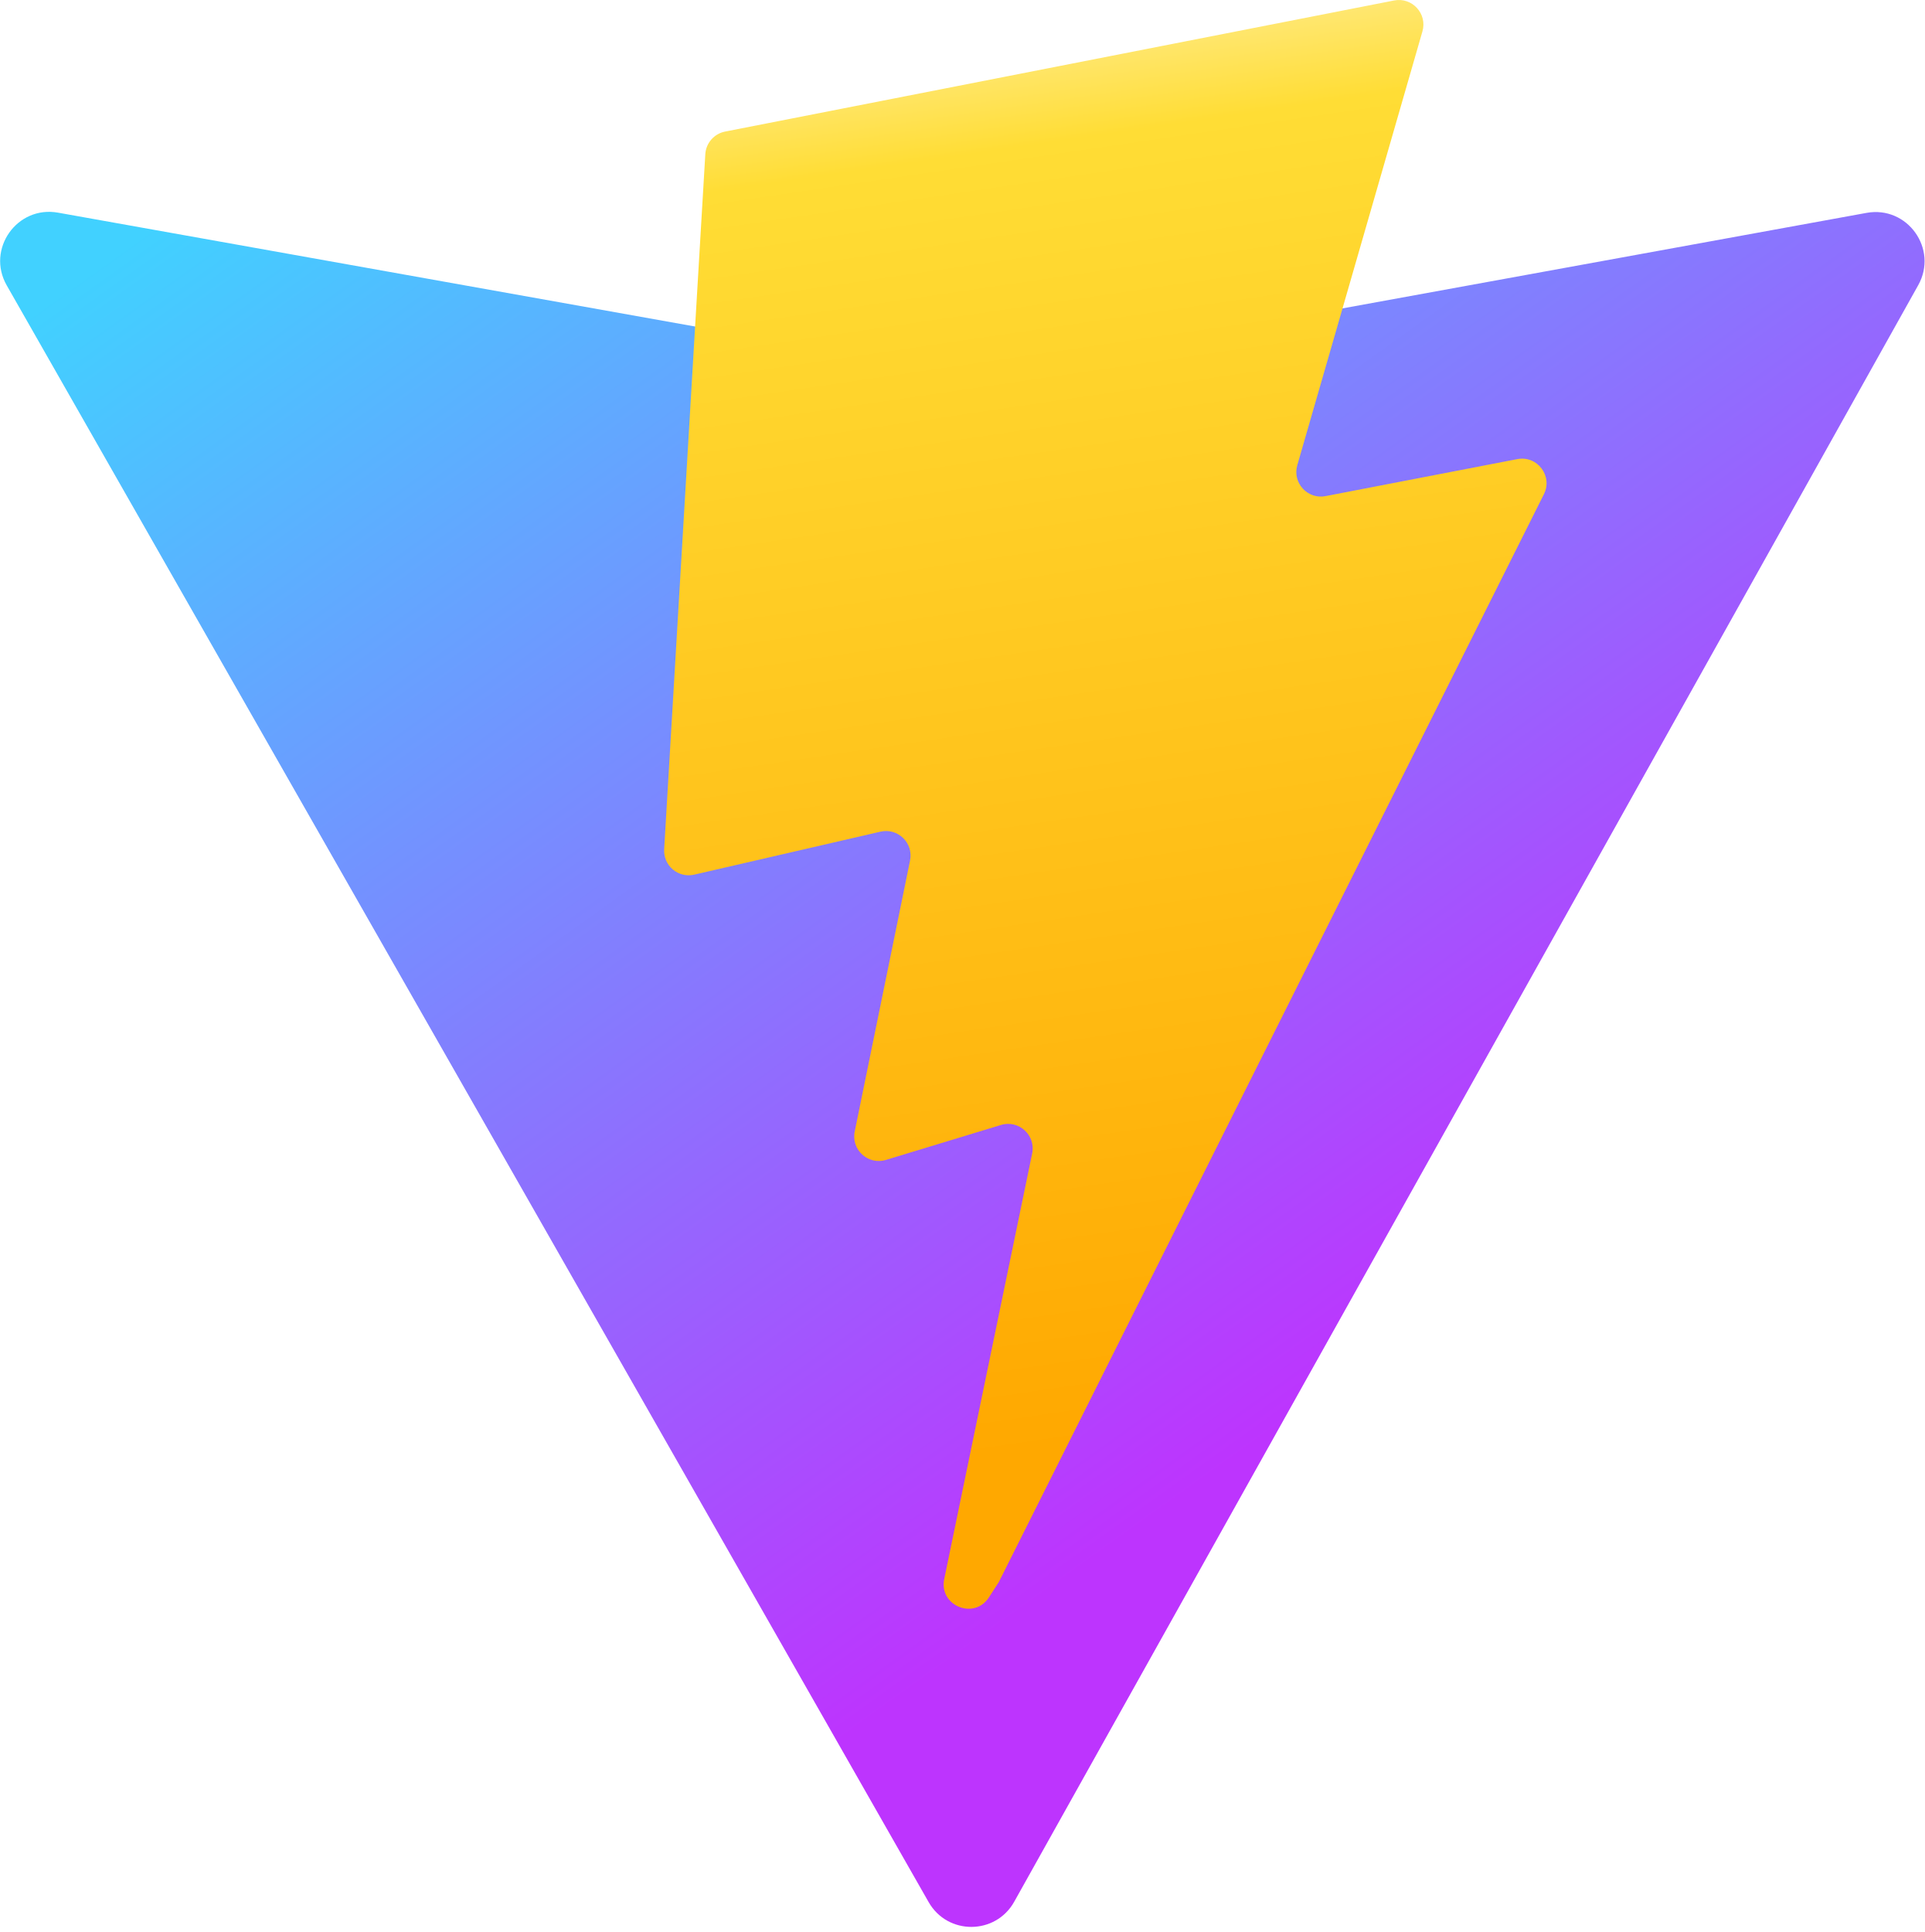
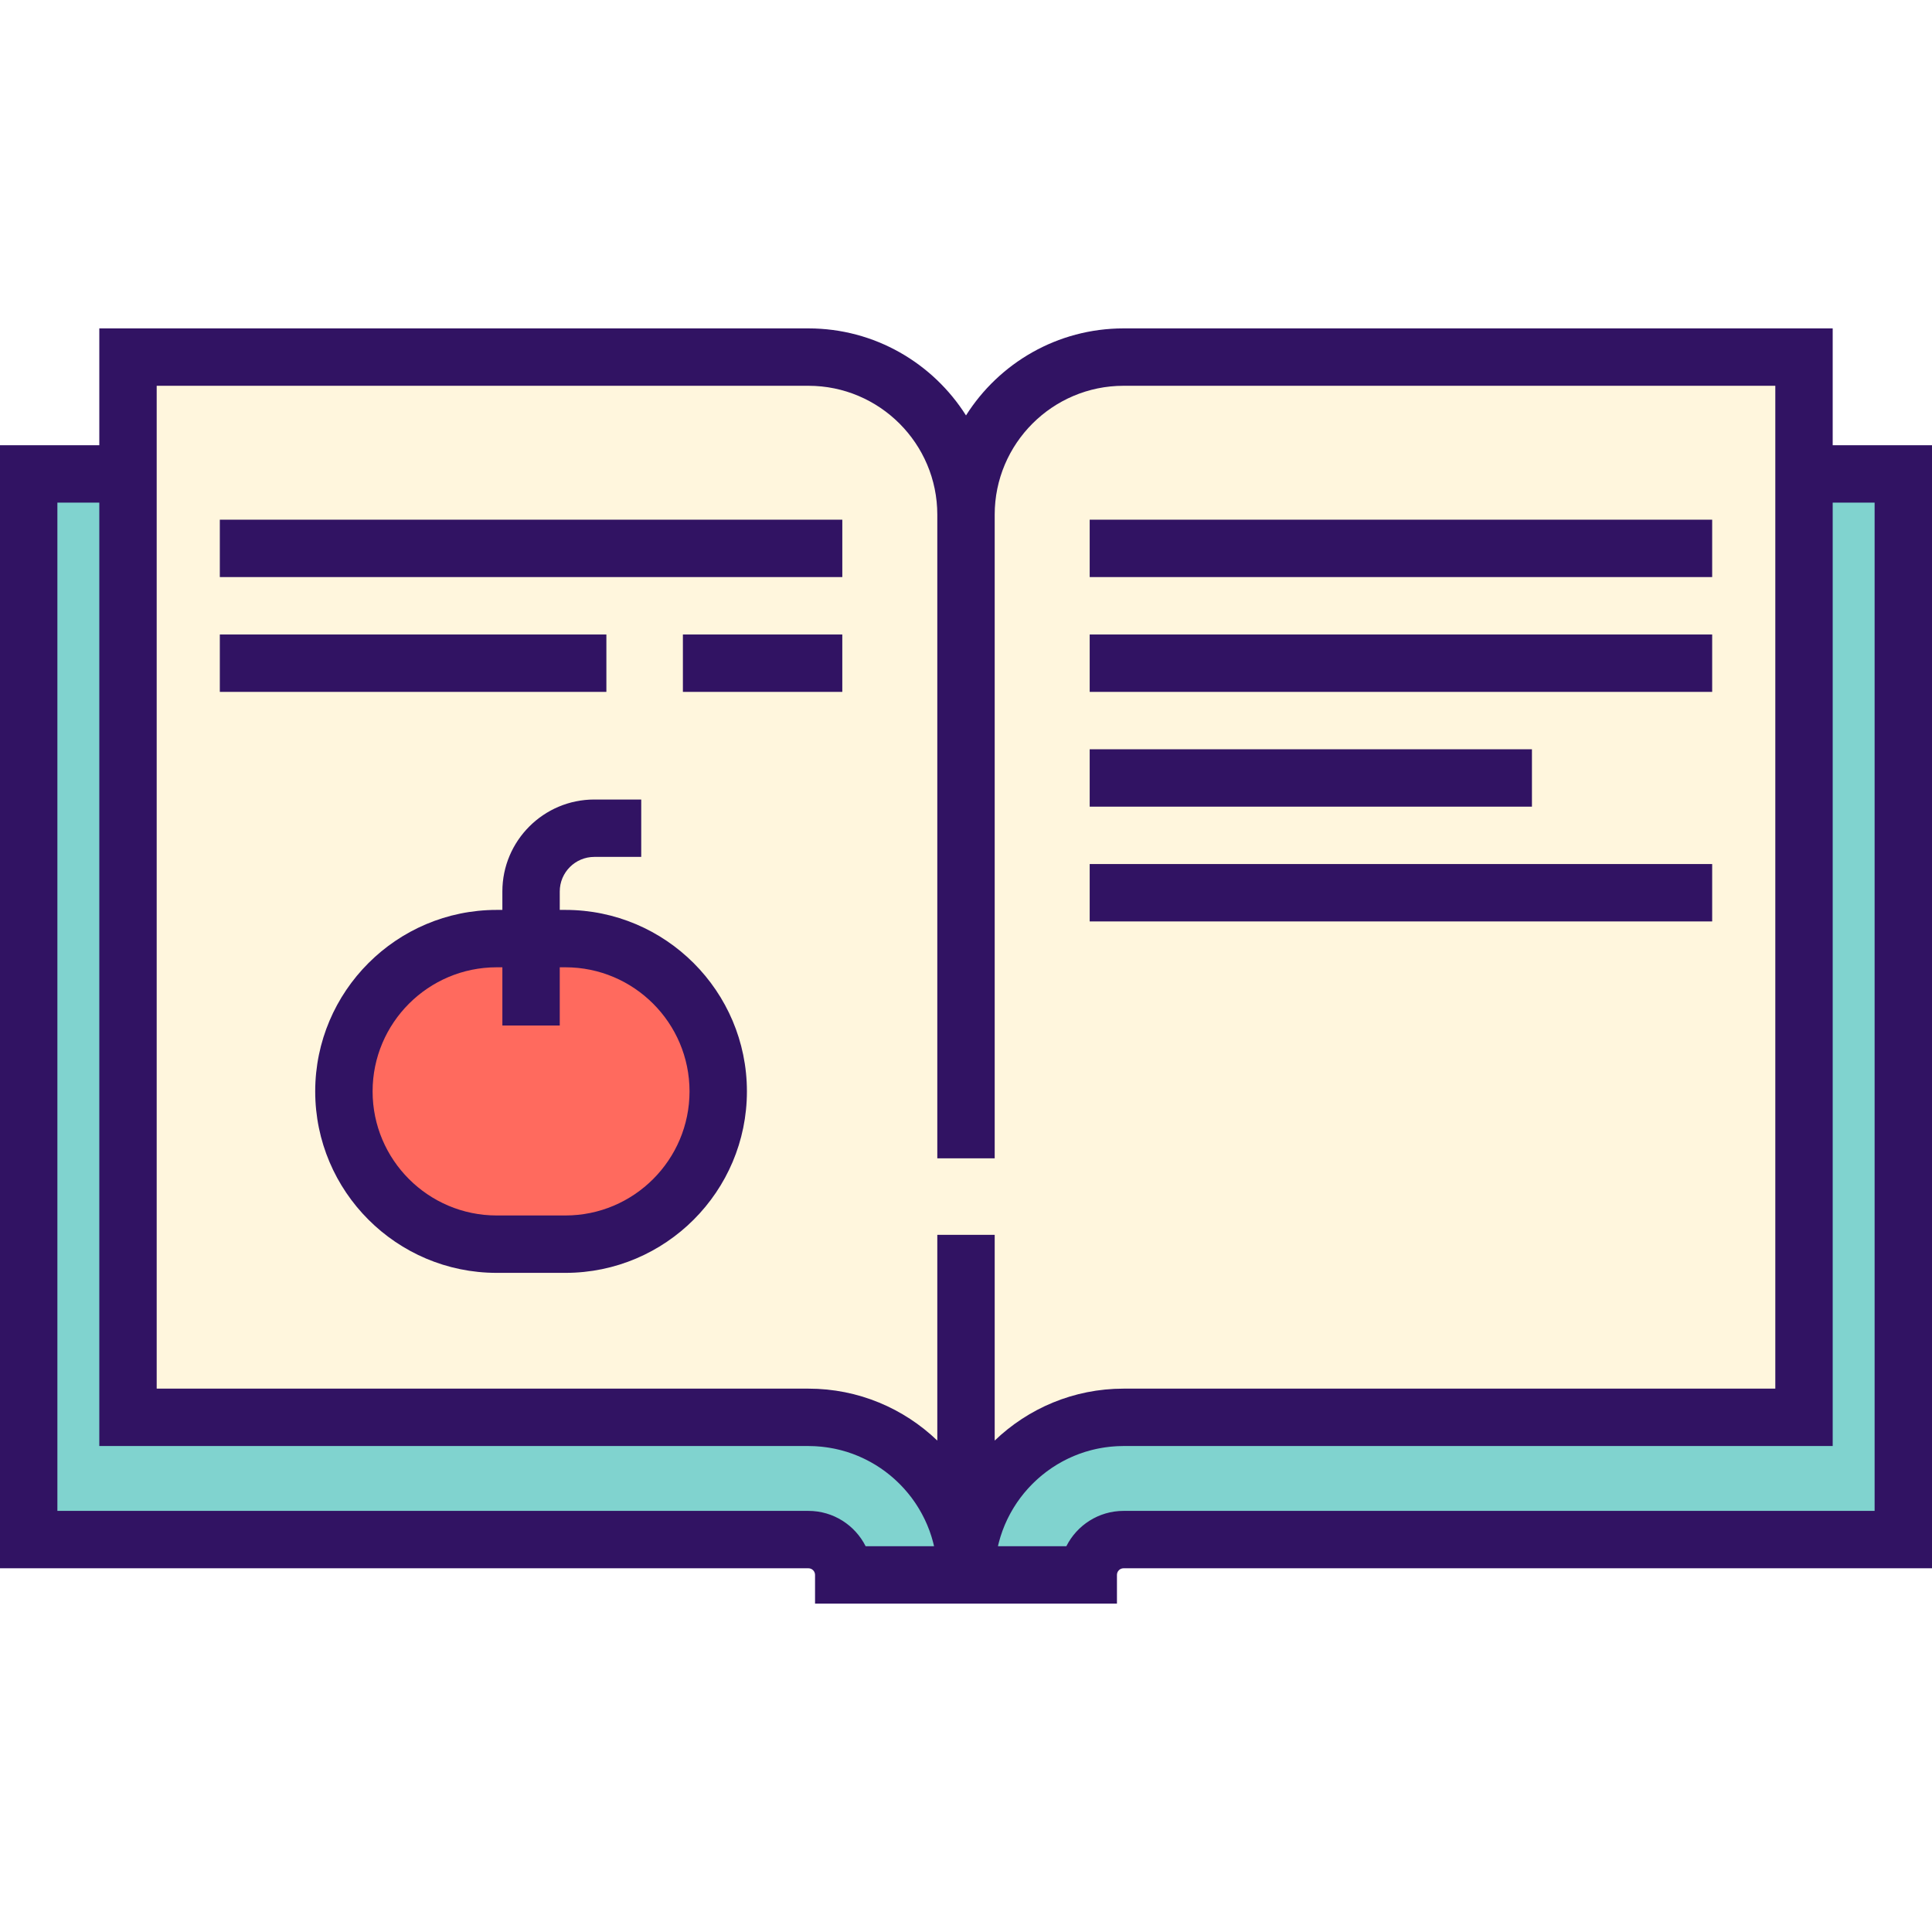
- <svg xmlns="http://www.w3.org/2000/svg" aria-hidden="true" role="img" class="iconify iconify--logos" width="31.88" height="32" preserveAspectRatio="xMidYMid meet" viewBox="0 0 256 257">
-   <defs>
-     <linearGradient id="IconifyId1813088fe1fbc01fb466" x1="-.828%" x2="57.636%" y1="7.652%" y2="78.411%">
-       <stop offset="0%" stop-color="#41D1FF" />
-       <stop offset="100%" stop-color="#BD34FE" />
-     </linearGradient>
-     <linearGradient id="IconifyId1813088fe1fbc01fb467" x1="43.376%" x2="50.316%" y1="2.242%" y2="89.03%">
-       <stop offset="0%" stop-color="#FFEA83" />
-       <stop offset="8.333%" stop-color="#FFDD35" />
-       <stop offset="100%" stop-color="#FFA800" />
-     </linearGradient>
-   </defs>
-   <path fill="url(#IconifyId1813088fe1fbc01fb466)" d="M255.153 37.938L134.897 252.976c-2.483 4.44-8.862 4.466-11.382.048L.875 37.958c-2.746-4.814 1.371-10.646 6.827-9.67l120.385 21.517a6.537 6.537 0 0 0 2.322-.004l117.867-21.483c5.438-.991 9.574 4.796 6.877 9.62Z" />
-   <path fill="url(#IconifyId1813088fe1fbc01fb467)" d="M185.432.063L96.44 17.501a3.268 3.268 0 0 0-2.634 3.014l-5.474 92.456a3.268 3.268 0 0 0 3.997 3.378l24.777-5.718c2.318-.535 4.413 1.507 3.936 3.838l-7.361 36.047c-.495 2.426 1.782 4.5 4.151 3.78l15.304-4.649c2.372-.72 4.652 1.36 4.15 3.788l-11.698 56.621c-.732 3.542 3.979 5.473 5.943 2.437l1.313-2.028l72.516-144.72c1.215-2.423-.88-5.186-3.54-4.672l-25.505 4.922c-2.396.462-4.435-1.77-3.759-4.114l16.646-57.705c.677-2.35-1.37-4.583-3.769-4.113Z" />
+ <svg xmlns="http://www.w3.org/2000/svg" version="1.1" id="Layer_1" viewBox="0 0 512 512" xml:space="preserve">
+   <path style="fill:#80D3CF;" d="M478.08,125.592v250.016H297.76c-23.063,0-41.76,18.697-41.76,41.76  c0-23.063-18.697-41.76-41.76-41.76H33.92V125.592H7.604v282.414H214.24c5.162,0,9.36,4.2,9.36,9.362l0,0h64.799l0,0  c0-5.163,4.199-9.362,9.361-9.362h206.636V125.592H478.08z" />
+   <path style="fill:#FFF6DD;" d="M256,417.368c0-23.063,18.697-41.76,41.76-41.76h180.32V94.632H297.76  c-23.063,0-41.76,18.695-41.76,41.76l0,0c-0.001-23.065-18.697-41.76-41.76-41.76H33.92v280.977h180.32  C237.303,375.608,256,394.305,256,417.368" />
+   <path style="fill:#FF6A5E;" d="M131.628,248.74c-22.362,0-40.488,18.127-40.488,40.489s18.127,40.489,40.488,40.489h18.22  c22.362,0,40.489-18.127,40.489-40.489s-18.127-40.489-40.489-40.489L131.628,248.74L131.628,248.74z" />
+   <g>
+     <path style="fill:#311363;" d="M485.684,117.988v-30.96H297.76c-17.56,0-33.007,9.216-41.76,23.065   c-8.753-13.849-24.2-23.065-41.76-23.065H26.316v30.96H0V415.61h214.24c0.968,0,1.756,0.789,1.756,1.758v7.604h80.007v-7.604   c0-0.969,0.788-1.758,1.756-1.758H512V117.988H485.684z M41.524,102.236H214.24c18.833,0,34.155,15.322,34.156,34.156v170.576   h15.208V136.392c0-18.833,15.322-34.156,34.156-34.156h172.716v15.752v250.016H297.76c-13.244,0-25.282,5.246-34.156,13.764v-54.52   h-15.208v54.52c-8.874-8.518-20.912-13.764-34.156-13.764H41.524V117.988V102.236z M214.24,400.402H15.208V133.196h11.108v250.016   H214.24c0.552,0,1.1,0.016,1.645,0.042c0.176,0.009,0.351,0.023,0.527,0.034c0.368,0.023,0.735,0.05,1.1,0.084   c0.207,0.02,0.412,0.045,0.616,0.067c0.335,0.039,0.667,0.08,0.999,0.128c0.21,0.029,0.42,0.063,0.629,0.097   c0.327,0.054,0.654,0.112,0.978,0.175c0.203,0.039,0.405,0.077,0.606,0.12c0.342,0.072,0.681,0.153,1.02,0.235   c0.176,0.044,0.354,0.083,0.529,0.13c0.435,0.114,0.866,0.237,1.295,0.368c0.074,0.022,0.149,0.042,0.222,0.064   c0.5,0.156,0.995,0.324,1.485,0.503c0.148,0.055,0.294,0.114,0.441,0.17c0.341,0.13,0.68,0.262,1.015,0.401   c0.181,0.075,0.36,0.155,0.54,0.234c0.299,0.131,0.596,0.265,0.89,0.403c0.187,0.088,0.371,0.178,0.555,0.27   c0.286,0.142,0.57,0.287,0.852,0.437c0.179,0.095,0.358,0.191,0.535,0.288c0.291,0.161,0.578,0.327,0.864,0.497   c0.159,0.095,0.319,0.188,0.478,0.283c0.34,0.209,0.673,0.426,1.006,0.646c0.096,0.064,0.196,0.125,0.292,0.191   c0.425,0.288,0.842,0.585,1.253,0.892c0.109,0.081,0.216,0.168,0.324,0.25c0.299,0.229,0.596,0.459,0.887,0.698   c0.147,0.12,0.291,0.244,0.436,0.367c0.248,0.21,0.494,0.422,0.736,0.638c0.151,0.136,0.3,0.274,0.449,0.412   c0.231,0.214,0.46,0.433,0.685,0.654c0.145,0.142,0.289,0.283,0.431,0.428c0.228,0.232,0.452,0.468,0.673,0.707   c0.129,0.139,0.26,0.275,0.386,0.416c0.248,0.276,0.491,0.56,0.731,0.844c0.091,0.107,0.186,0.213,0.275,0.321   c0.325,0.396,0.642,0.798,0.95,1.208c0.064,0.085,0.124,0.173,0.187,0.259c0.241,0.328,0.479,0.659,0.709,0.996   c0.101,0.149,0.199,0.302,0.299,0.453c0.185,0.279,0.367,0.561,0.542,0.846c0.105,0.17,0.207,0.343,0.309,0.515   c0.164,0.275,0.324,0.554,0.481,0.834c0.098,0.176,0.196,0.354,0.291,0.532c0.154,0.288,0.302,0.579,0.447,0.872   c0.086,0.173,0.174,0.347,0.258,0.522c0.155,0.326,0.303,0.657,0.448,0.991c0.063,0.145,0.13,0.287,0.192,0.433   c0.202,0.48,0.394,0.963,0.574,1.454c0.02,0.056,0.038,0.112,0.058,0.167c0.157,0.436,0.307,0.876,0.447,1.32   c0.053,0.165,0.099,0.334,0.149,0.501c0.1,0.338,0.199,0.676,0.29,1.018c0.052,0.194,0.098,0.389,0.147,0.584   c0.045,0.184,0.086,0.369,0.128,0.554h-18.129C226.611,404.216,220.863,400.402,214.24,400.402z M496.792,400.402H297.76   c-6.623,0-12.371,3.815-15.163,9.362h-18.129c0.043-0.185,0.083-0.37,0.128-0.554c0.048-0.195,0.095-0.39,0.147-0.584   c0.09-0.342,0.189-0.68,0.29-1.018c0.05-0.167,0.096-0.336,0.149-0.501c0.14-0.444,0.29-0.884,0.447-1.32   c0.02-0.056,0.038-0.112,0.058-0.167c0.18-0.49,0.373-0.974,0.574-1.454c0.061-0.146,0.128-0.288,0.192-0.433   c0.145-0.333,0.293-0.663,0.448-0.991c0.083-0.175,0.171-0.349,0.258-0.522c0.146-0.293,0.294-0.584,0.447-0.872   c0.095-0.179,0.193-0.357,0.291-0.532c0.156-0.281,0.316-0.56,0.481-0.834c0.102-0.172,0.205-0.345,0.309-0.515   c0.176-0.285,0.359-0.567,0.542-0.846c0.099-0.151,0.197-0.304,0.299-0.453c0.23-0.337,0.467-0.667,0.709-0.996   c0.063-0.085,0.123-0.173,0.187-0.259c0.307-0.411,0.625-0.813,0.95-1.209c0.09-0.108,0.185-0.214,0.275-0.321   c0.24-0.284,0.482-0.568,0.731-0.844c0.127-0.141,0.258-0.277,0.386-0.416c0.222-0.238,0.445-0.475,0.673-0.707   c0.142-0.145,0.286-0.286,0.431-0.428c0.225-0.221,0.454-0.44,0.685-0.654c0.149-0.139,0.298-0.276,0.449-0.412   c0.241-0.216,0.488-0.428,0.736-0.638c0.145-0.123,0.289-0.247,0.436-0.367c0.291-0.238,0.588-0.469,0.887-0.698   c0.108-0.082,0.215-0.169,0.324-0.25c0.411-0.307,0.828-0.604,1.253-0.892c0.096-0.065,0.196-0.126,0.292-0.191   c0.332-0.22,0.666-0.437,1.006-0.646c0.157-0.096,0.318-0.189,0.478-0.283c0.286-0.169,0.573-0.336,0.864-0.497   c0.177-0.098,0.356-0.193,0.535-0.288c0.282-0.149,0.566-0.295,0.852-0.437c0.185-0.091,0.369-0.181,0.555-0.27   c0.294-0.139,0.591-0.273,0.89-0.403c0.179-0.079,0.359-0.159,0.54-0.234c0.336-0.14,0.675-0.272,1.015-0.401   c0.147-0.057,0.293-0.116,0.441-0.17c0.49-0.178,0.984-0.347,1.485-0.503c0.073-0.022,0.148-0.042,0.222-0.064   c0.428-0.131,0.86-0.254,1.295-0.368c0.175-0.047,0.353-0.086,0.529-0.13c0.339-0.082,0.677-0.163,1.02-0.235   c0.201-0.043,0.404-0.081,0.606-0.12c0.324-0.064,0.651-0.122,0.978-0.175c0.209-0.034,0.419-0.067,0.629-0.097   c0.332-0.048,0.664-0.089,0.999-0.128c0.205-0.022,0.411-0.048,0.616-0.067c0.365-0.034,0.732-0.061,1.1-0.084   c0.175-0.011,0.351-0.025,0.527-0.034c0.545-0.025,1.094-0.042,1.645-0.042h187.924V133.196h11.109V400.402z" />
+     <rect x="58.256" y="137.723" style="fill:#311363;" width="164.965" height="15.208" />
+     <rect x="180.974" y="168.149" style="fill:#311363;" width="42.244" height="15.208" />
+     <rect x="58.256" y="168.149" style="fill:#311363;" width="102.441" height="15.208" />
+     <rect x="288.778" y="137.723" style="fill:#311363;" width="164.965" height="15.208" />
+     <rect x="288.778" y="168.149" style="fill:#311363;" width="164.965" height="15.208" />
+     <rect x="288.778" y="228.981" style="fill:#311363;" width="164.965" height="15.208" />
+     <rect x="288.778" y="198.565" style="fill:#311363;" width="117.202" height="15.208" />
+     <path style="fill:#311363;" d="M149.847,241.136h-1.506v-4.89c0-5.049,4.108-9.158,9.158-9.158h12.434V211.88h-12.434   c-13.435,0-24.366,10.93-24.366,24.366v4.89h-1.506c-26.518,0-48.093,21.574-48.093,48.093c0,26.519,21.574,48.093,48.093,48.093   h18.22c26.519,0,48.093-21.574,48.093-48.093C197.94,262.71,176.365,241.136,149.847,241.136z M149.847,322.112h-18.22   c-18.132,0-32.885-14.752-32.885-32.885c0-18.133,14.752-32.885,32.885-32.885h1.506v15.43h15.208v-15.43h1.506   c18.132,0,32.885,14.752,32.885,32.885C182.73,307.36,167.98,322.112,149.847,322.112z" />
+   </g>
</svg>
